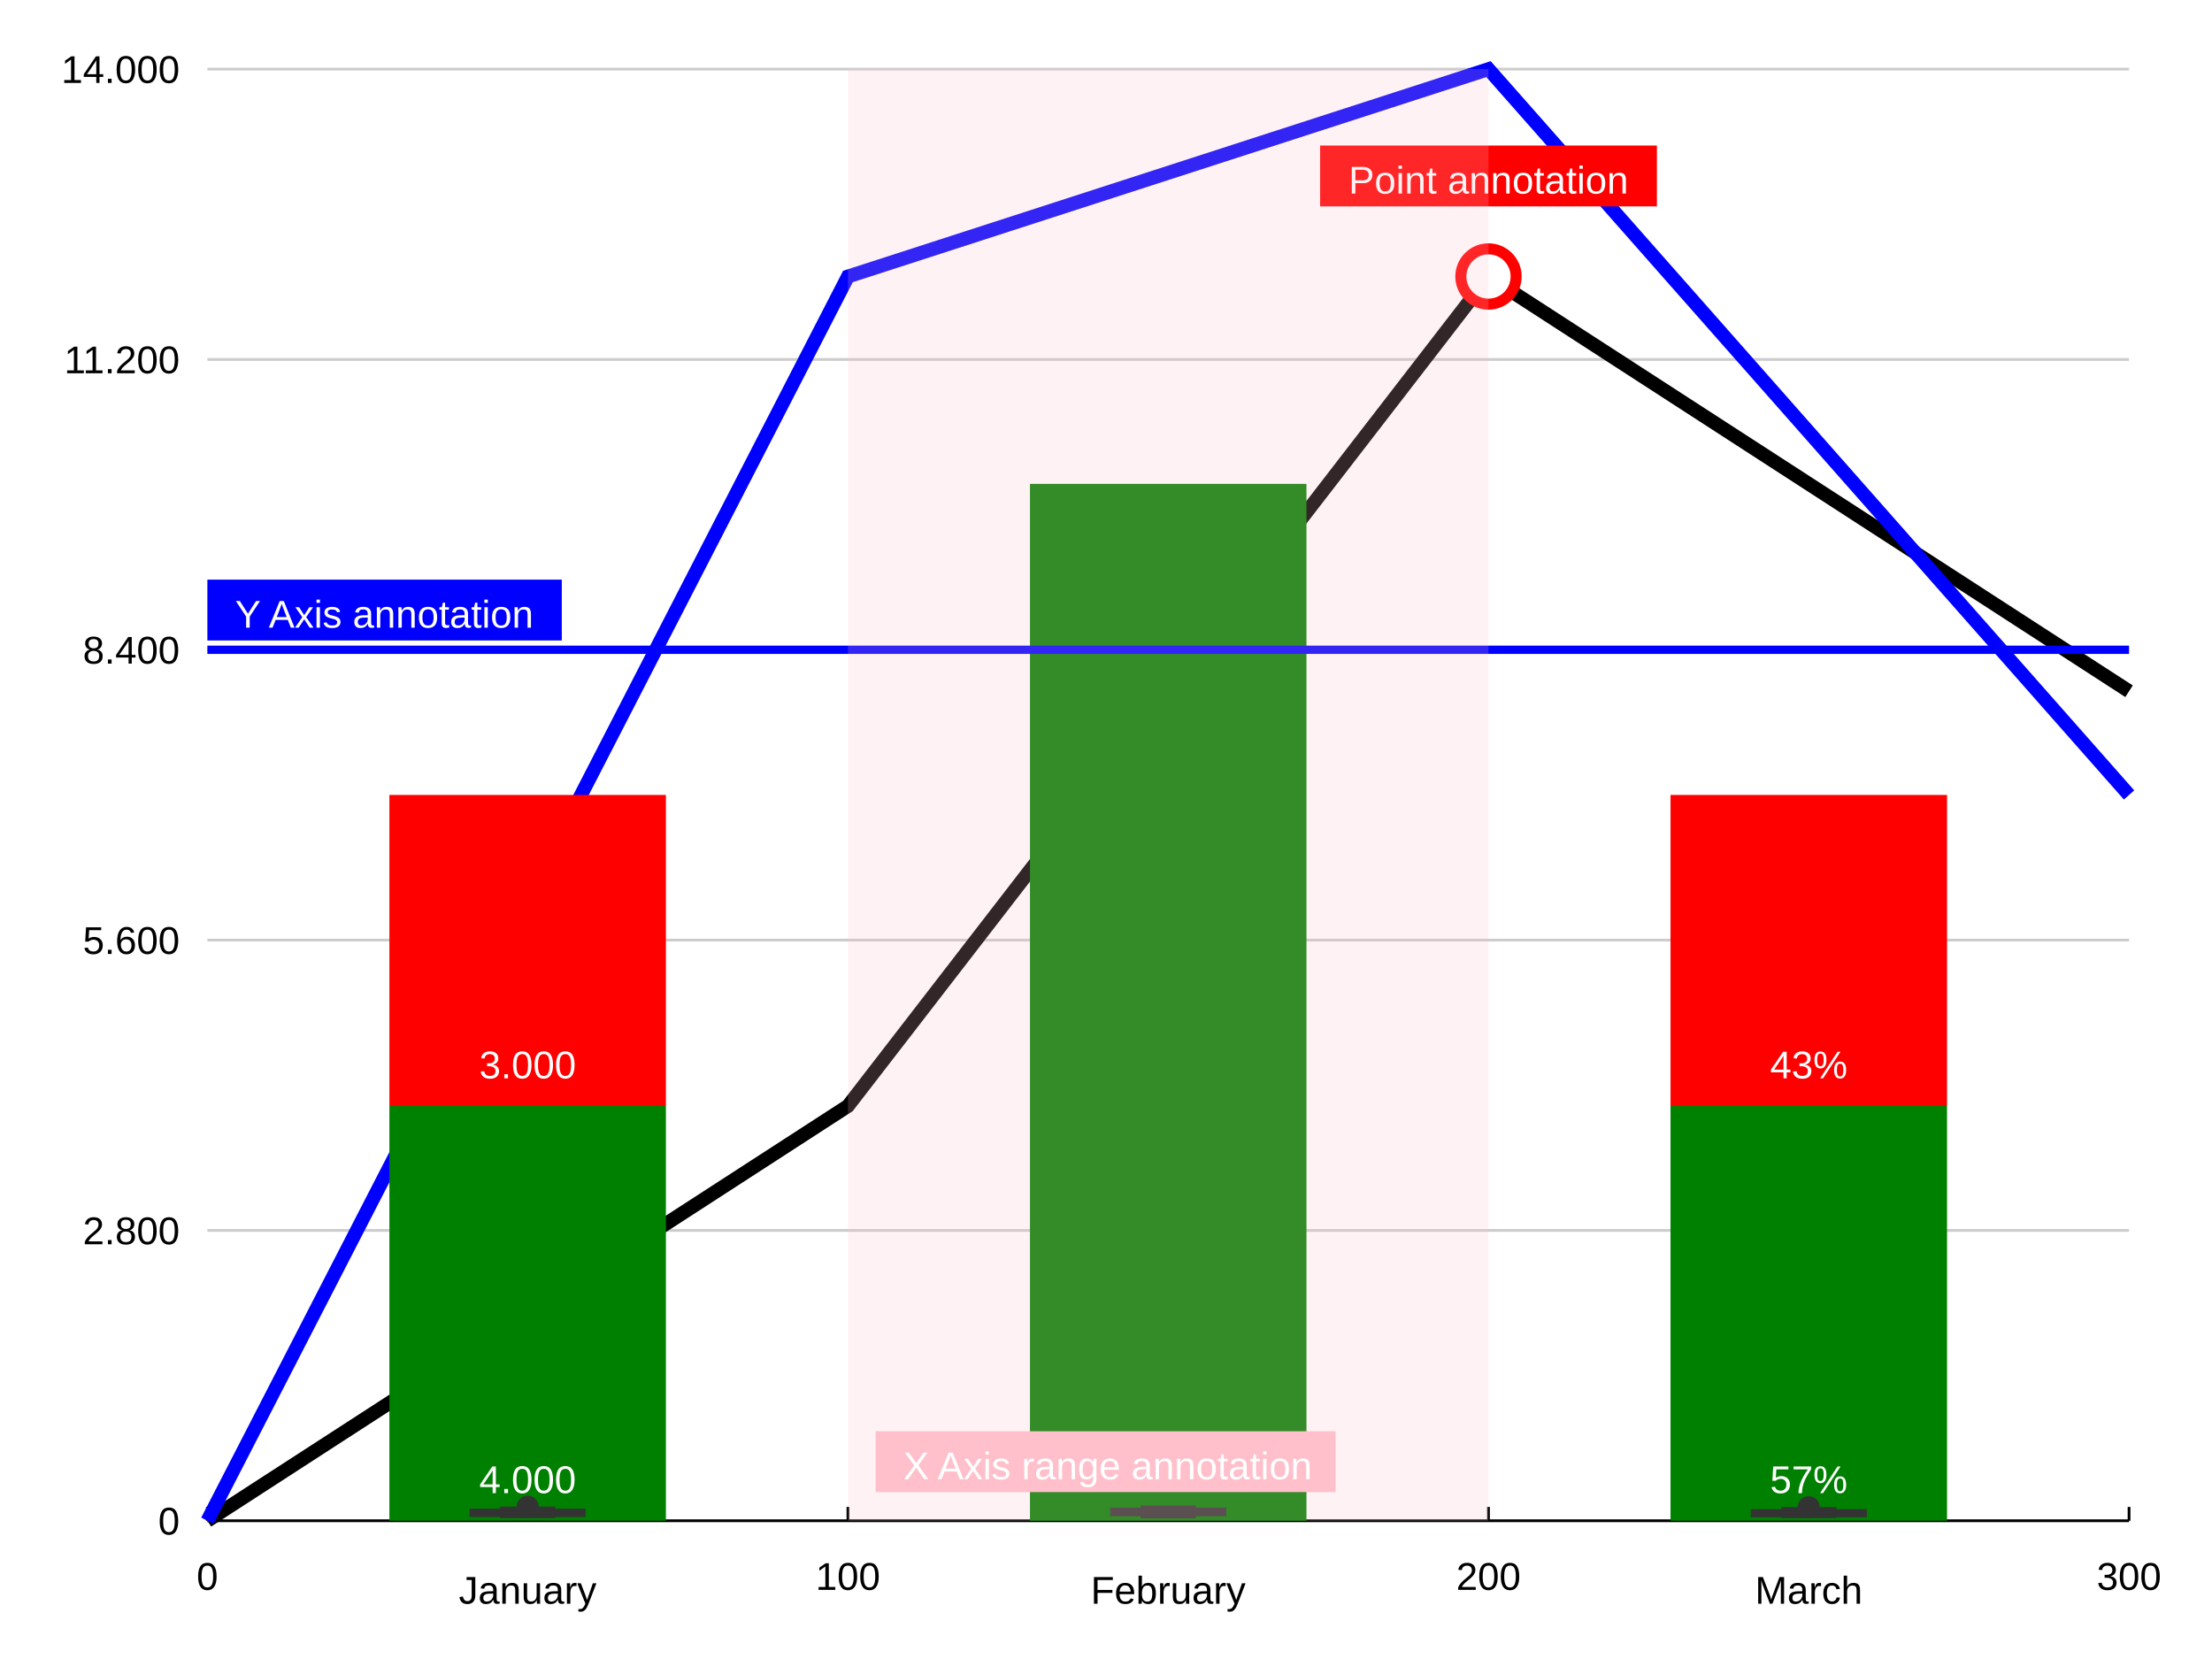
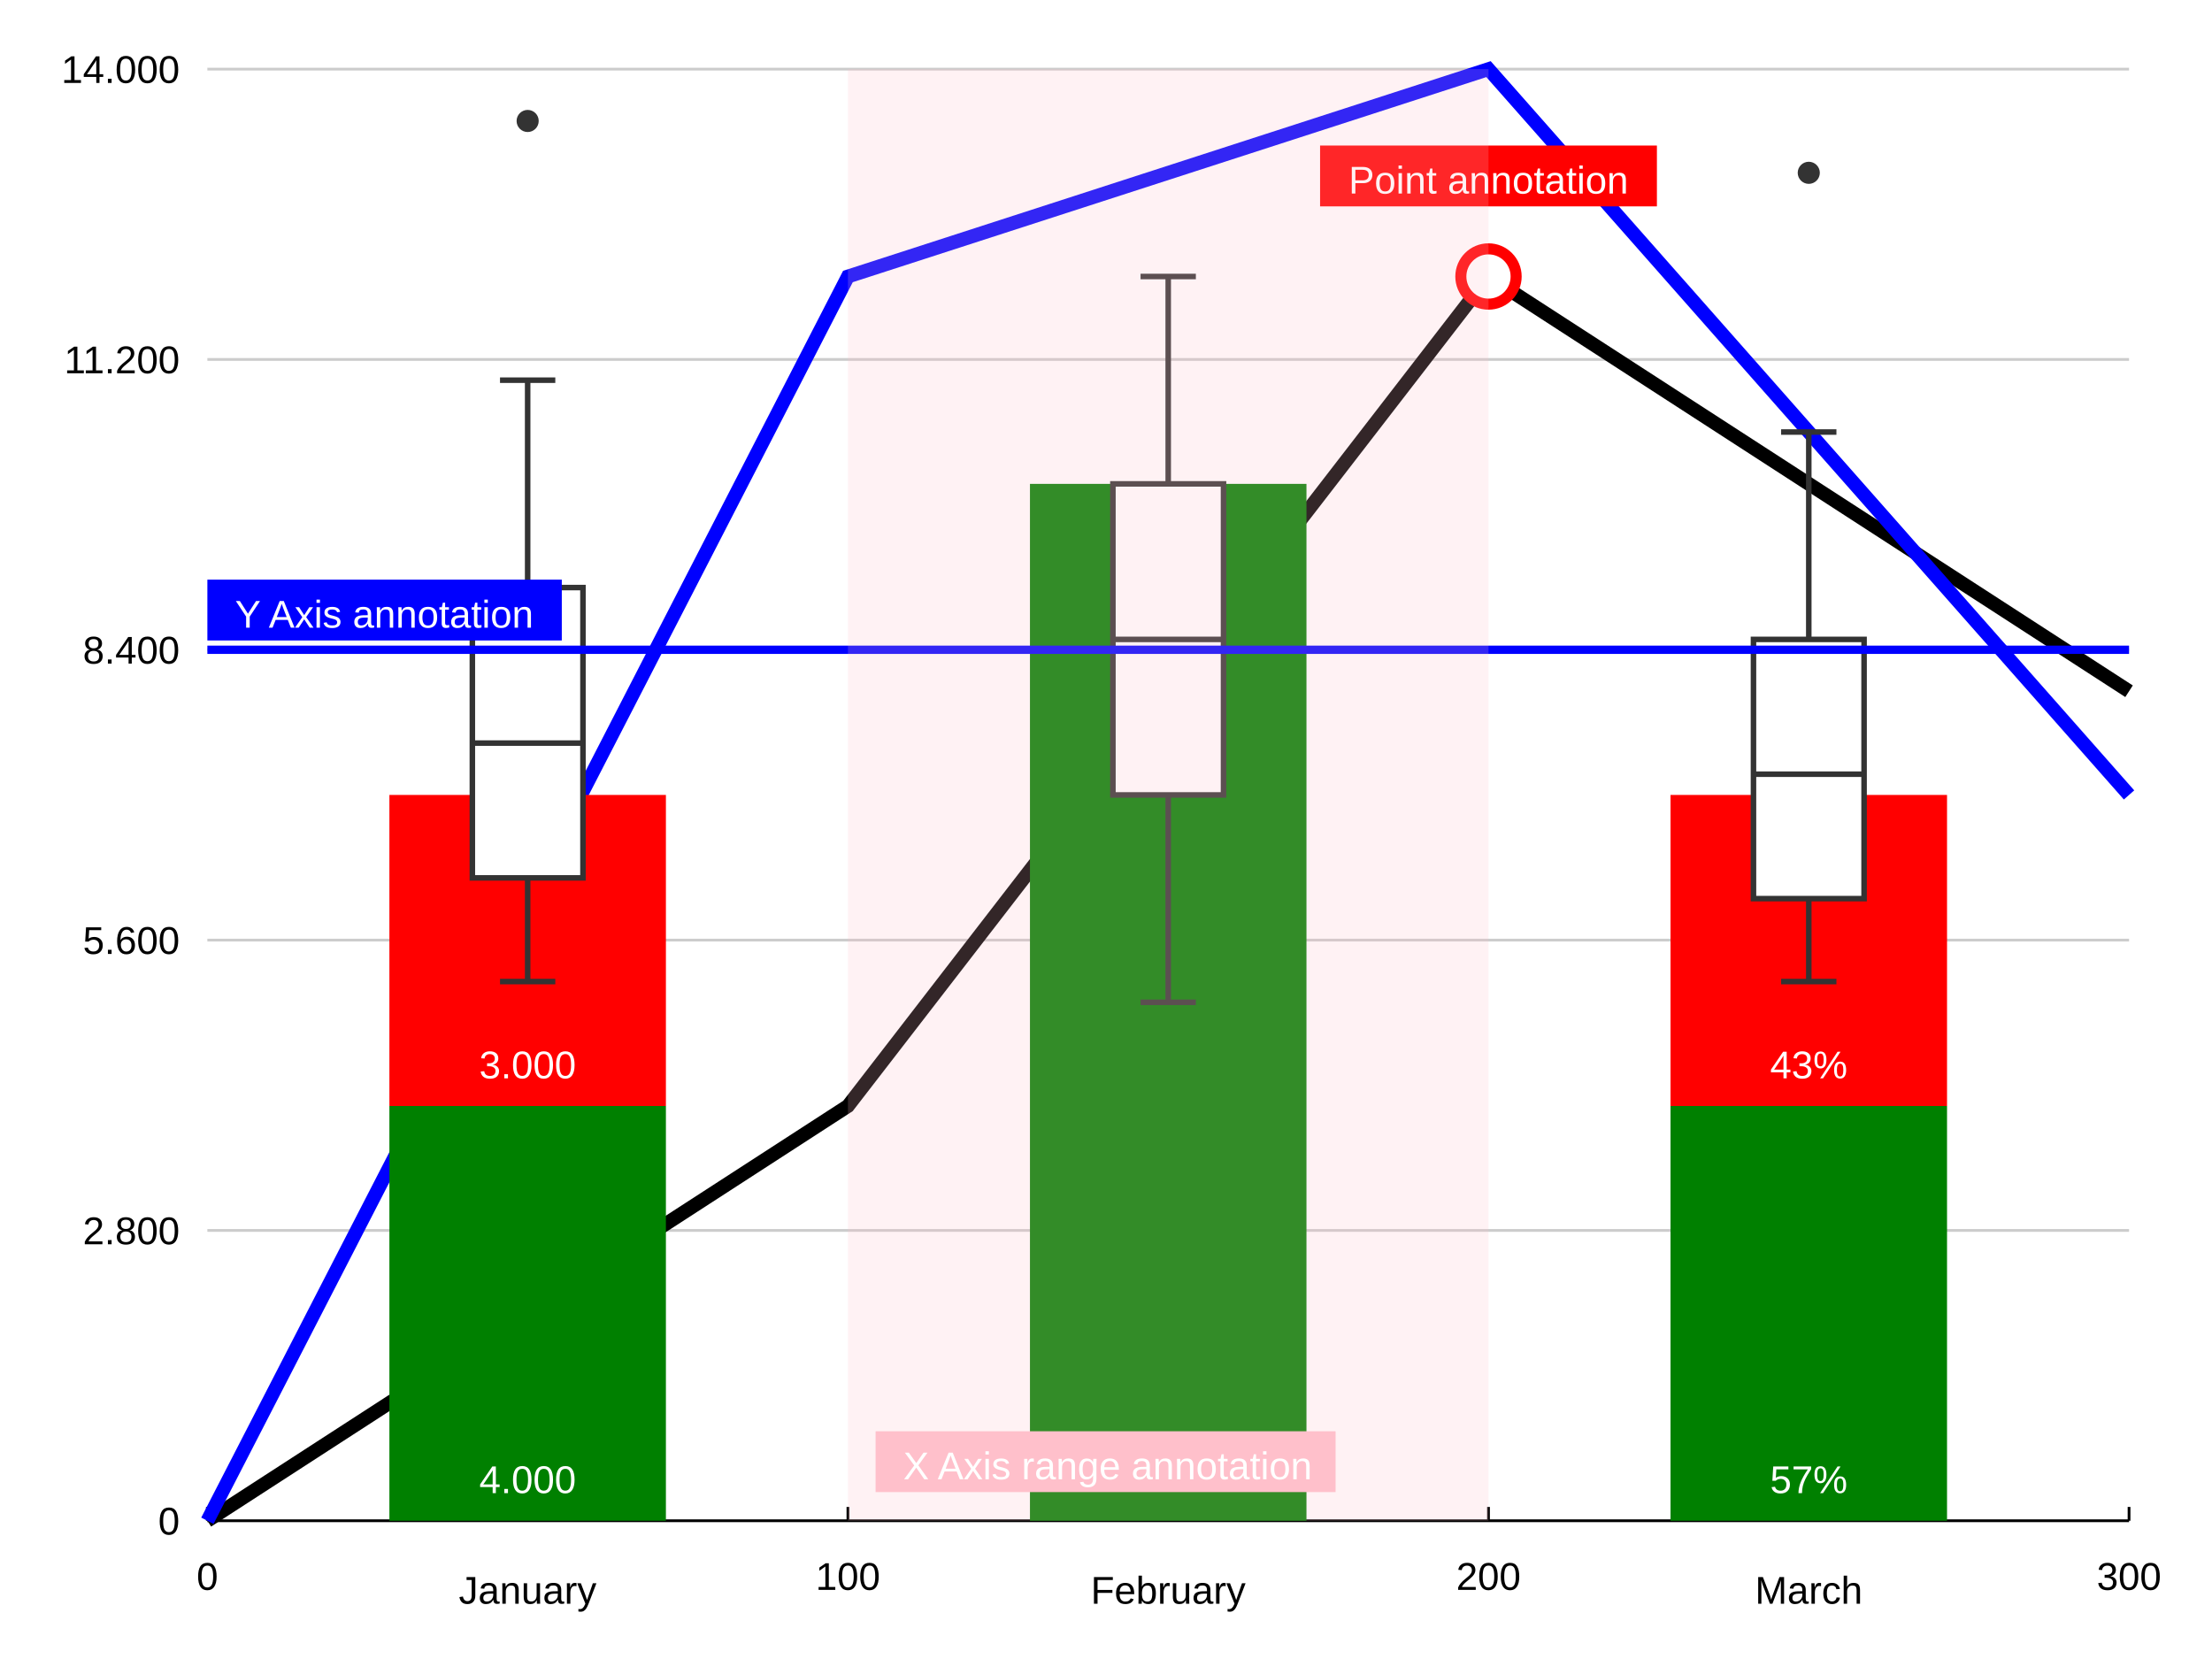
<svg xmlns="http://www.w3.org/2000/svg" width="800" height="600" viewBox="0 0 800 600">
  <rect x="0" y="0" width="800" height="600" fill="white" fill-opacity="1" stroke="none" stroke-width="0" rx="0" ry="0" />
  <text x="65" y="555" font-family="arial" font-size="14" fill="black" stroke="none" stroke-width="0" text-anchor="end" dominant-baseline="alphabetic" alignment-baseline="auto">0</text>
  <text x="65" y="450" font-family="arial" font-size="14" fill="black" stroke="none" stroke-width="0" text-anchor="end" dominant-baseline="alphabetic" alignment-baseline="auto">2.800</text>
  <text x="65" y="345" font-family="arial" font-size="14" fill="black" stroke="none" stroke-width="0" text-anchor="end" dominant-baseline="alphabetic" alignment-baseline="auto">5.600</text>
  <text x="65" y="240" font-family="arial" font-size="14" fill="black" stroke="none" stroke-width="0" text-anchor="end" dominant-baseline="alphabetic" alignment-baseline="auto">8.400</text>
  <text x="65" y="135" font-family="arial" font-size="14" fill="black" stroke="none" stroke-width="0" text-anchor="end" dominant-baseline="alphabetic" alignment-baseline="auto">11.200</text>
  <text x="65" y="30" font-family="arial" font-size="14" fill="black" stroke="none" stroke-width="0" text-anchor="end" dominant-baseline="alphabetic" alignment-baseline="auto">14.000</text>
  <line x1="75" y1="550" x2="770" y2="550" stroke="black" stroke-dasharray="none" stroke-width="1" stroke-opacity="1" />
  <text x="75" y="575" font-family="arial" font-size="14" fill="black" stroke="none" stroke-width="0" text-anchor="middle" dominant-baseline="alphabetic" alignment-baseline="auto">0</text>
  <line x1="75" y1="550" x2="75" y2="545" stroke="black" stroke-dasharray="none" stroke-width="1" stroke-opacity="1" />
  <text x="306.667" y="575" font-family="arial" font-size="14" fill="black" stroke="none" stroke-width="0" text-anchor="middle" dominant-baseline="alphabetic" alignment-baseline="auto">100</text>
  <line x1="306.667" y1="550" x2="306.667" y2="545" stroke="black" stroke-dasharray="none" stroke-width="1" stroke-opacity="1" />
  <text x="538.333" y="575" font-family="arial" font-size="14" fill="black" stroke="none" stroke-width="0" text-anchor="middle" dominant-baseline="alphabetic" alignment-baseline="auto">200</text>
  <line x1="538.333" y1="550" x2="538.333" y2="545" stroke="black" stroke-dasharray="none" stroke-width="1" stroke-opacity="1" />
  <text x="770" y="575" font-family="arial" font-size="14" fill="black" stroke="none" stroke-width="0" text-anchor="middle" dominant-baseline="alphabetic" alignment-baseline="auto">300</text>
  <line x1="770" y1="550" x2="770" y2="545" stroke="black" stroke-dasharray="none" stroke-width="1" stroke-opacity="1" />
  <line x1="75" y1="445" x2="770" y2="445" stroke="black" stroke-dasharray="none" stroke-width="1" stroke-opacity="0.2" />
  <line x1="75" y1="340" x2="770" y2="340" stroke="black" stroke-dasharray="none" stroke-width="1" stroke-opacity="0.2" />
  <line x1="75" y1="235" x2="770" y2="235" stroke="black" stroke-dasharray="none" stroke-width="1" stroke-opacity="0.2" />
  <line x1="75" y1="130" x2="770" y2="130" stroke="black" stroke-dasharray="none" stroke-width="1" stroke-opacity="0.2" />
  <line x1="75" y1="25" x2="770" y2="25" stroke="black" stroke-dasharray="none" stroke-width="1" stroke-opacity="0.2" />
  <path d="M 75,550 L 306.667,400 L 538.333,100 L 770,250" fill="none" stroke="black" stroke-width="5" />
  <path d="M 75,550 L 306.667,100 L 538.333,25 L 770,287.5" fill="none" stroke="blue" stroke-width="5" />
  <rect x="140.833" y="400" width="100" height="150" fill="green" fill-opacity="1" stroke="none" stroke-width="0" rx="0" ry="0" />
  <text x="190.833" y="540" font-family="arial" font-size="14" fill="white" stroke="none" stroke-width="0" text-anchor="middle" dominant-baseline="alphabetic" alignment-baseline="auto">4.000</text>
  <rect x="140.833" y="287.5" width="100" height="112.5" fill="red" fill-opacity="1" stroke="none" stroke-width="0" rx="0" ry="0" />
  <text x="190.833" y="390" font-family="arial" font-size="14" fill="white" stroke="none" stroke-width="0" text-anchor="middle" dominant-baseline="alphabetic" alignment-baseline="auto">3.000</text>
  <text x="190.833" y="580" font-family="arial" font-size="14" fill="black" stroke="none" stroke-width="0" text-anchor="middle" dominant-baseline="alphabetic" alignment-baseline="auto">January</text>
  <rect x="372.5" y="175" width="100" height="375" fill="green" fill-opacity="1" stroke="none" stroke-width="0" rx="0" ry="0" />
  <text x="422.5" y="580" font-family="arial" font-size="14" fill="black" stroke="none" stroke-width="0" text-anchor="middle" dominant-baseline="alphabetic" alignment-baseline="auto">February</text>
  <rect x="604.167" y="400" width="100" height="150" fill="green" fill-opacity="1" stroke="none" stroke-width="0" rx="0" ry="0" />
  <text x="654.167" y="540" font-family="arial" font-size="14" fill="white" stroke="none" stroke-width="0" text-anchor="middle" dominant-baseline="alphabetic" alignment-baseline="auto">57%</text>
  <rect x="604.167" y="287.5" width="100" height="112.5" fill="red" fill-opacity="1" stroke="none" stroke-width="0" rx="0" ry="0" />
  <text x="654.167" y="390" font-family="arial" font-size="14" fill="white" stroke="none" stroke-width="0" text-anchor="middle" dominant-baseline="alphabetic" alignment-baseline="auto">43%</text>
  <text x="654.167" y="580" font-family="arial" font-size="14" fill="black" stroke="none" stroke-width="0" text-anchor="middle" dominant-baseline="alphabetic" alignment-baseline="auto">March</text>
-   <line x1="190.833" y1="548.05" x2="190.833" y2="545.875" stroke="#333" stroke-dasharray="none" stroke-width="2" stroke-opacity="1" />
-   <line x1="180.833" y1="548.05" x2="200.833" y2="548.05" stroke="#333" stroke-dasharray="none" stroke-width="2" stroke-opacity="1" />
-   <line x1="180.833" y1="545.875" x2="200.833" y2="545.875" stroke="#333" stroke-dasharray="none" stroke-width="2" stroke-opacity="1" />
-   <rect x="170.833" y="546.625" width="40" height="1.05" fill="white" fill-opacity="1" stroke="#333" stroke-width="2" rx="0" ry="0" />
-   <line x1="170.833" y1="547.188" x2="210.833" y2="547.188" stroke="#333" stroke-dasharray="none" stroke-width="2" stroke-opacity="1" />
-   <circle cx="190.833" cy="544.938" r="4" fill="#333" stroke="none" stroke-width="0" />
-   <line x1="422.5" y1="548.125" x2="422.5" y2="545.5" stroke="#333" stroke-dasharray="none" stroke-width="2" stroke-opacity="1" />
-   <line x1="412.5" y1="548.125" x2="432.5" y2="548.125" stroke="#333" stroke-dasharray="none" stroke-width="2" stroke-opacity="1" />
-   <line x1="412.5" y1="545.5" x2="432.5" y2="545.5" stroke="#333" stroke-dasharray="none" stroke-width="2" stroke-opacity="1" />
-   <rect x="402.5" y="546.25" width="40" height="1.125" fill="white" fill-opacity="1" stroke="#333" stroke-width="2" rx="0" ry="0" />
-   <line x1="402.5" y1="546.812" x2="442.5" y2="546.812" stroke="#333" stroke-dasharray="none" stroke-width="2" stroke-opacity="1" />
-   <line x1="654.167" y1="548.05" x2="654.167" y2="546.062" stroke="#333" stroke-dasharray="none" stroke-width="2" stroke-opacity="1" />
-   <line x1="644.167" y1="548.05" x2="664.167" y2="548.05" stroke="#333" stroke-dasharray="none" stroke-width="2" stroke-opacity="1" />
-   <line x1="644.167" y1="546.062" x2="664.167" y2="546.062" stroke="#333" stroke-dasharray="none" stroke-width="2" stroke-opacity="1" />
-   <rect x="634.167" y="546.812" width="40" height="0.938" fill="white" fill-opacity="1" stroke="#333" stroke-width="2" rx="0" ry="0" />
-   <line x1="634.167" y1="547.3" x2="674.167" y2="547.3" stroke="#333" stroke-dasharray="none" stroke-width="2" stroke-opacity="1" />
-   <circle cx="654.167" cy="545.125" r="4" fill="#333" stroke="none" stroke-width="0" />
+   <line x1="190.833" y1="355" x2="190.833" y2="137.5" stroke="#333" stroke-dasharray="none" stroke-width="2" stroke-opacity="1" />
+   <line x1="180.833" y1="355" x2="200.833" y2="355" stroke="#333" stroke-dasharray="none" stroke-width="2" stroke-opacity="1" />
+   <line x1="180.833" y1="137.5" x2="200.833" y2="137.5" stroke="#333" stroke-dasharray="none" stroke-width="2" stroke-opacity="1" />
+   <rect x="170.833" y="212.5" width="40" height="105" fill="white" fill-opacity="1" stroke="#333" stroke-width="2" rx="0" ry="0" />
+   <line x1="170.833" y1="268.75" x2="210.833" y2="268.75" stroke="#333" stroke-dasharray="none" stroke-width="2" stroke-opacity="1" />
+   <circle cx="190.833" cy="43.75" r="4" fill="#333" stroke="none" stroke-width="0" />
+   <line x1="422.5" y1="362.5" x2="422.5" y2="100" stroke="#333" stroke-dasharray="none" stroke-width="2" stroke-opacity="1" />
+   <line x1="412.5" y1="362.5" x2="432.5" y2="362.5" stroke="#333" stroke-dasharray="none" stroke-width="2" stroke-opacity="1" />
+   <line x1="412.5" y1="100" x2="432.5" y2="100" stroke="#333" stroke-dasharray="none" stroke-width="2" stroke-opacity="1" />
+   <rect x="402.5" y="175" width="40" height="112.5" fill="white" fill-opacity="1" stroke="#333" stroke-width="2" rx="0" ry="0" />
+   <line x1="402.5" y1="231.25" x2="442.5" y2="231.25" stroke="#333" stroke-dasharray="none" stroke-width="2" stroke-opacity="1" />
+   <line x1="654.167" y1="355" x2="654.167" y2="156.25" stroke="#333" stroke-dasharray="none" stroke-width="2" stroke-opacity="1" />
+   <line x1="644.167" y1="355" x2="664.167" y2="355" stroke="#333" stroke-dasharray="none" stroke-width="2" stroke-opacity="1" />
+   <line x1="644.167" y1="156.25" x2="664.167" y2="156.25" stroke="#333" stroke-dasharray="none" stroke-width="2" stroke-opacity="1" />
+   <rect x="634.167" y="231.25" width="40" height="93.75" fill="white" fill-opacity="1" stroke="#333" stroke-width="2" rx="0" ry="0" />
+   <line x1="634.167" y1="280" x2="674.167" y2="280" stroke="#333" stroke-dasharray="none" stroke-width="2" stroke-opacity="1" />
+   <circle cx="654.167" cy="62.5" r="4" fill="#333" stroke="none" stroke-width="0" />
  <circle cx="538.333" cy="100" r="10" fill="white" stroke="red" stroke-width="4" />
  <rect x="477.424" y="52.636" width="121.818" height="22" fill="red" fill-opacity="1" stroke="none" stroke-width="0" rx="0" ry="0" />
  <text x="538.333" y="70" font-family="arial" font-size="14" fill="white" stroke="none" stroke-width="0" text-anchor="middle" dominant-baseline="alphabetic" alignment-baseline="auto">Point annotation</text>
  <line x1="75" y1="235" x2="770" y2="235" stroke="blue" stroke-dasharray="none" stroke-width="3" stroke-opacity="1" />
  <rect x="75" y="209.636" width="128.182" height="22" fill="blue" fill-opacity="1" stroke="none" stroke-width="0" rx="0" ry="0" />
  <text x="85" y="227" font-family="arial" font-size="14" fill="white" stroke="none" stroke-width="0" text-anchor="start" dominant-baseline="alphabetic" alignment-baseline="auto">Y Axis annotation</text>
  <rect x="306.667" y="25" width="231.667" height="525" fill="pink" fill-opacity="0.2" stroke="none" stroke-width="0" rx="0" ry="0" />
  <rect x="316.667" y="517.636" width="166.364" height="22" fill="pink" fill-opacity="1" stroke="none" stroke-width="0" rx="0" ry="0" />
  <text x="326.667" y="535" font-family="arial" font-size="14" fill="white" stroke="none" stroke-width="0" text-anchor="start" dominant-baseline="alphabetic" alignment-baseline="auto">X Axis range annotation</text>
</svg>
